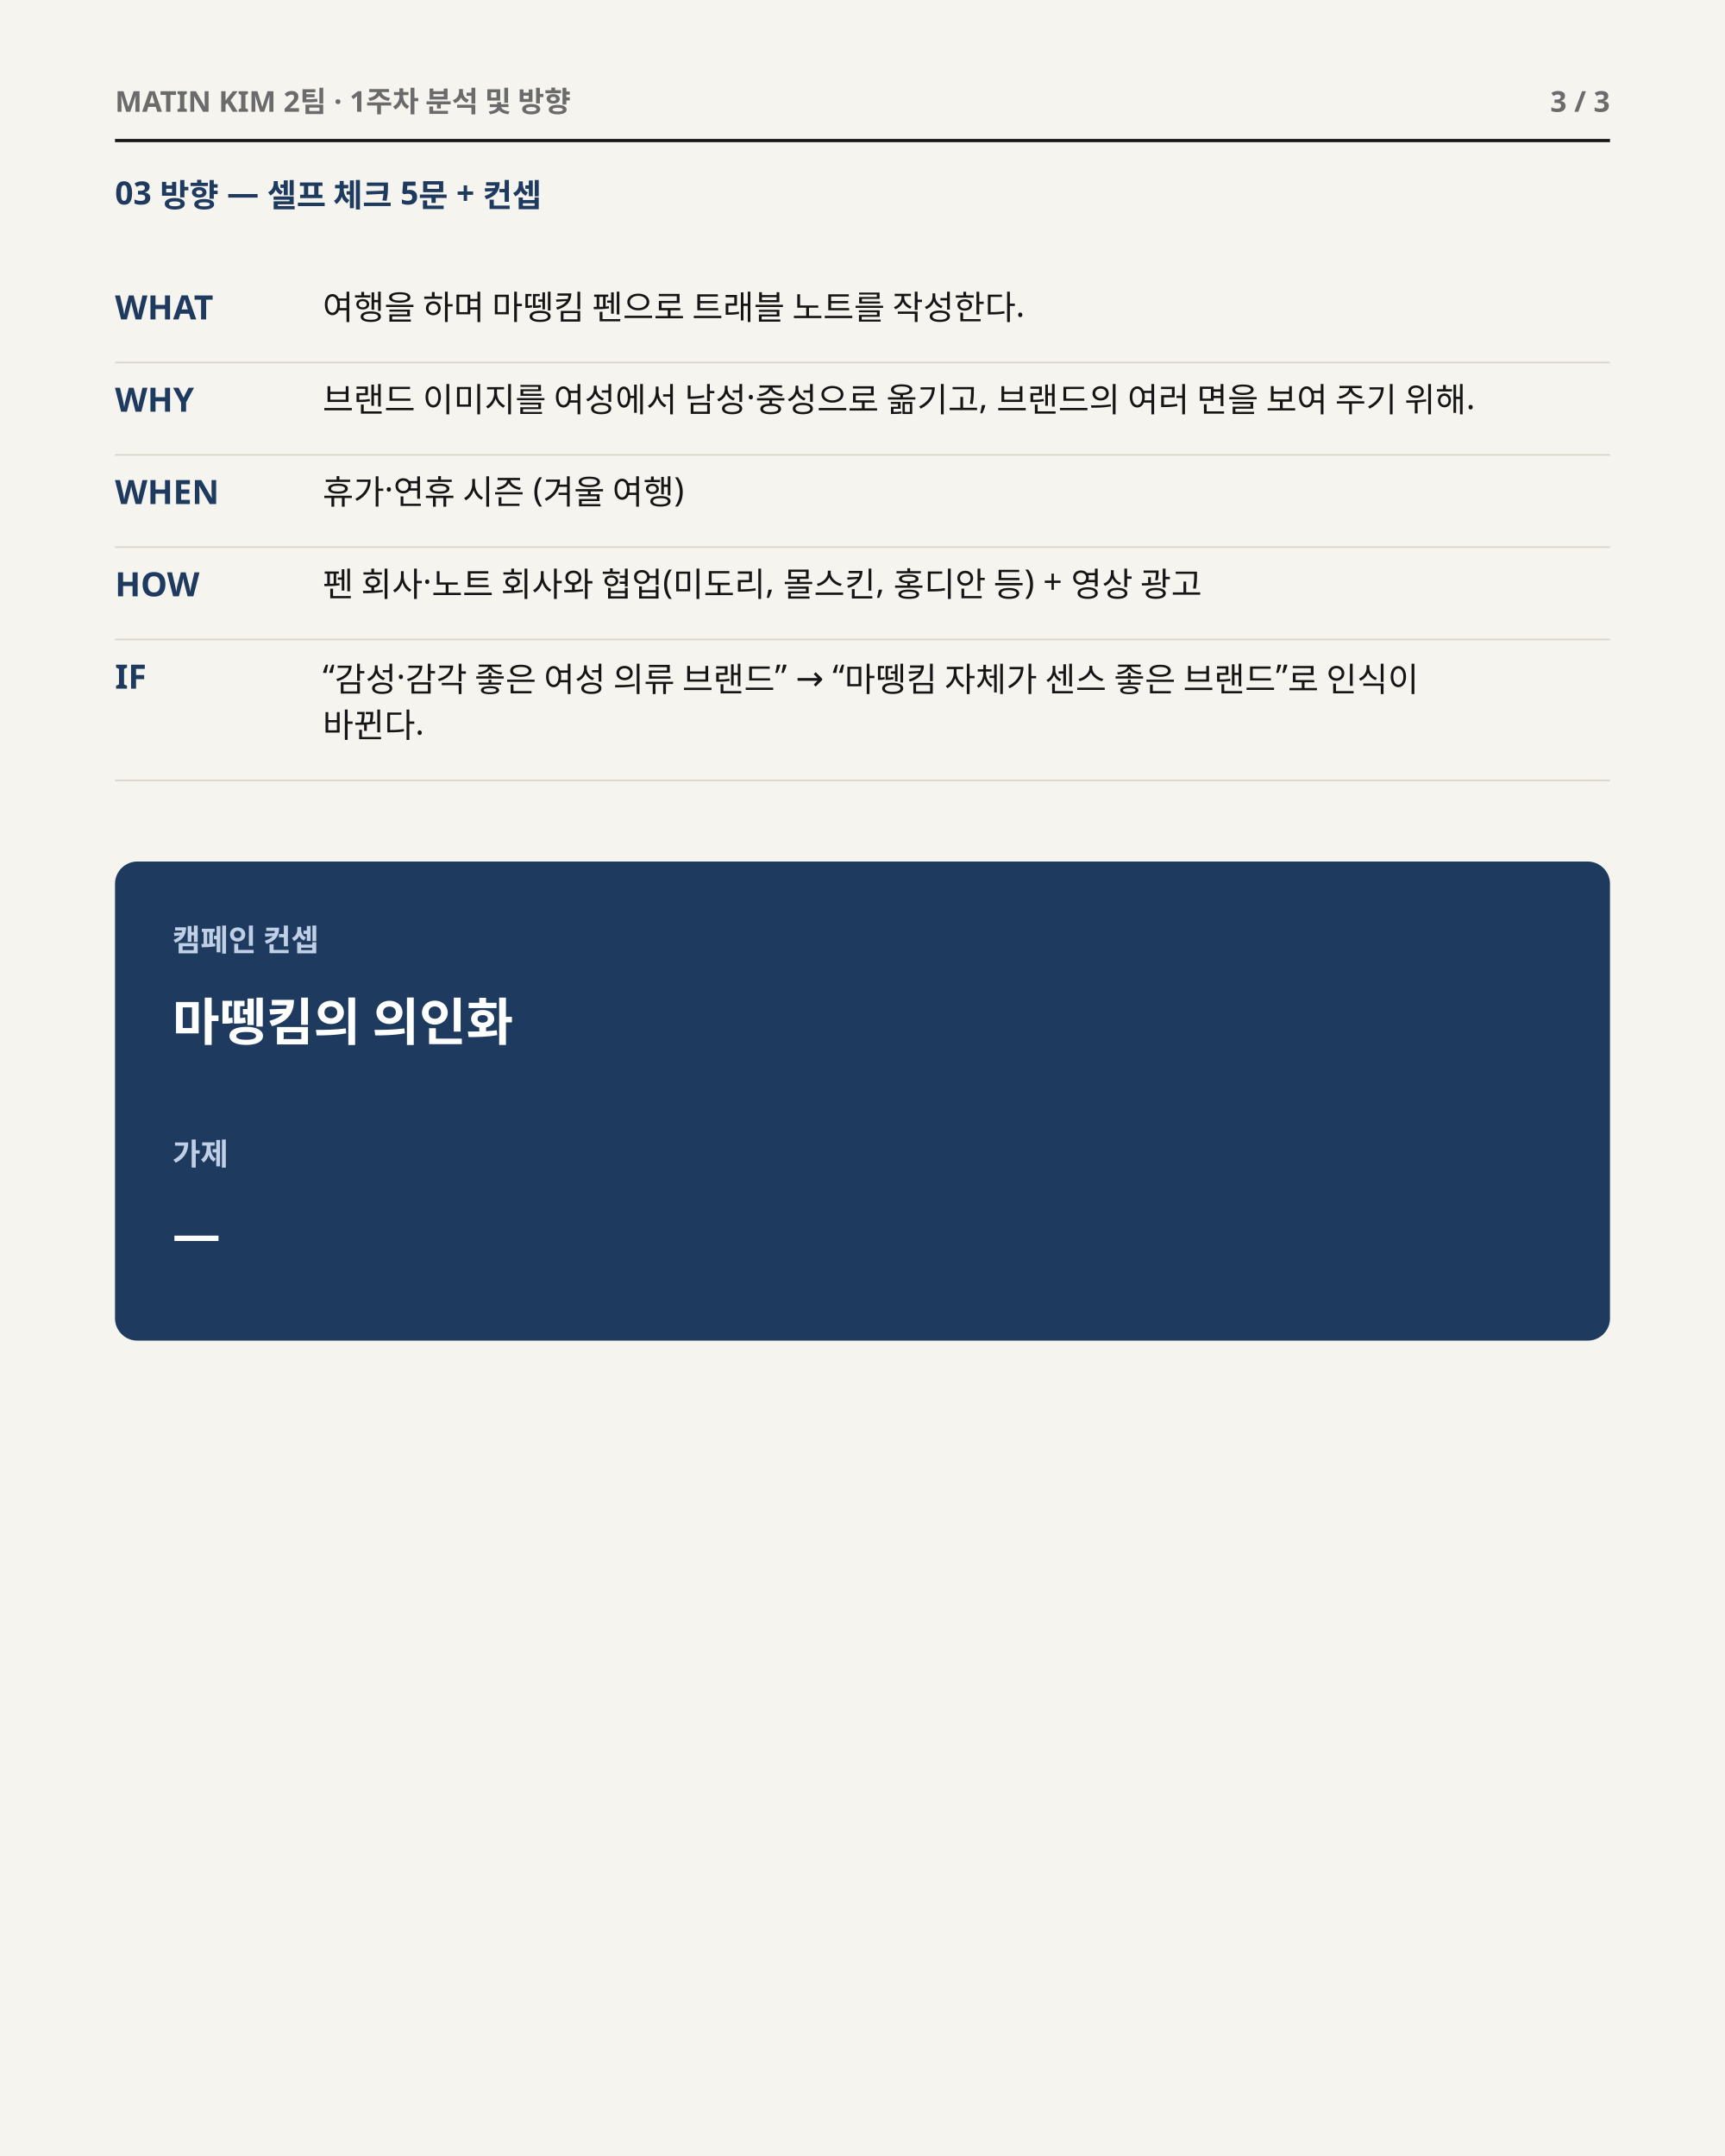
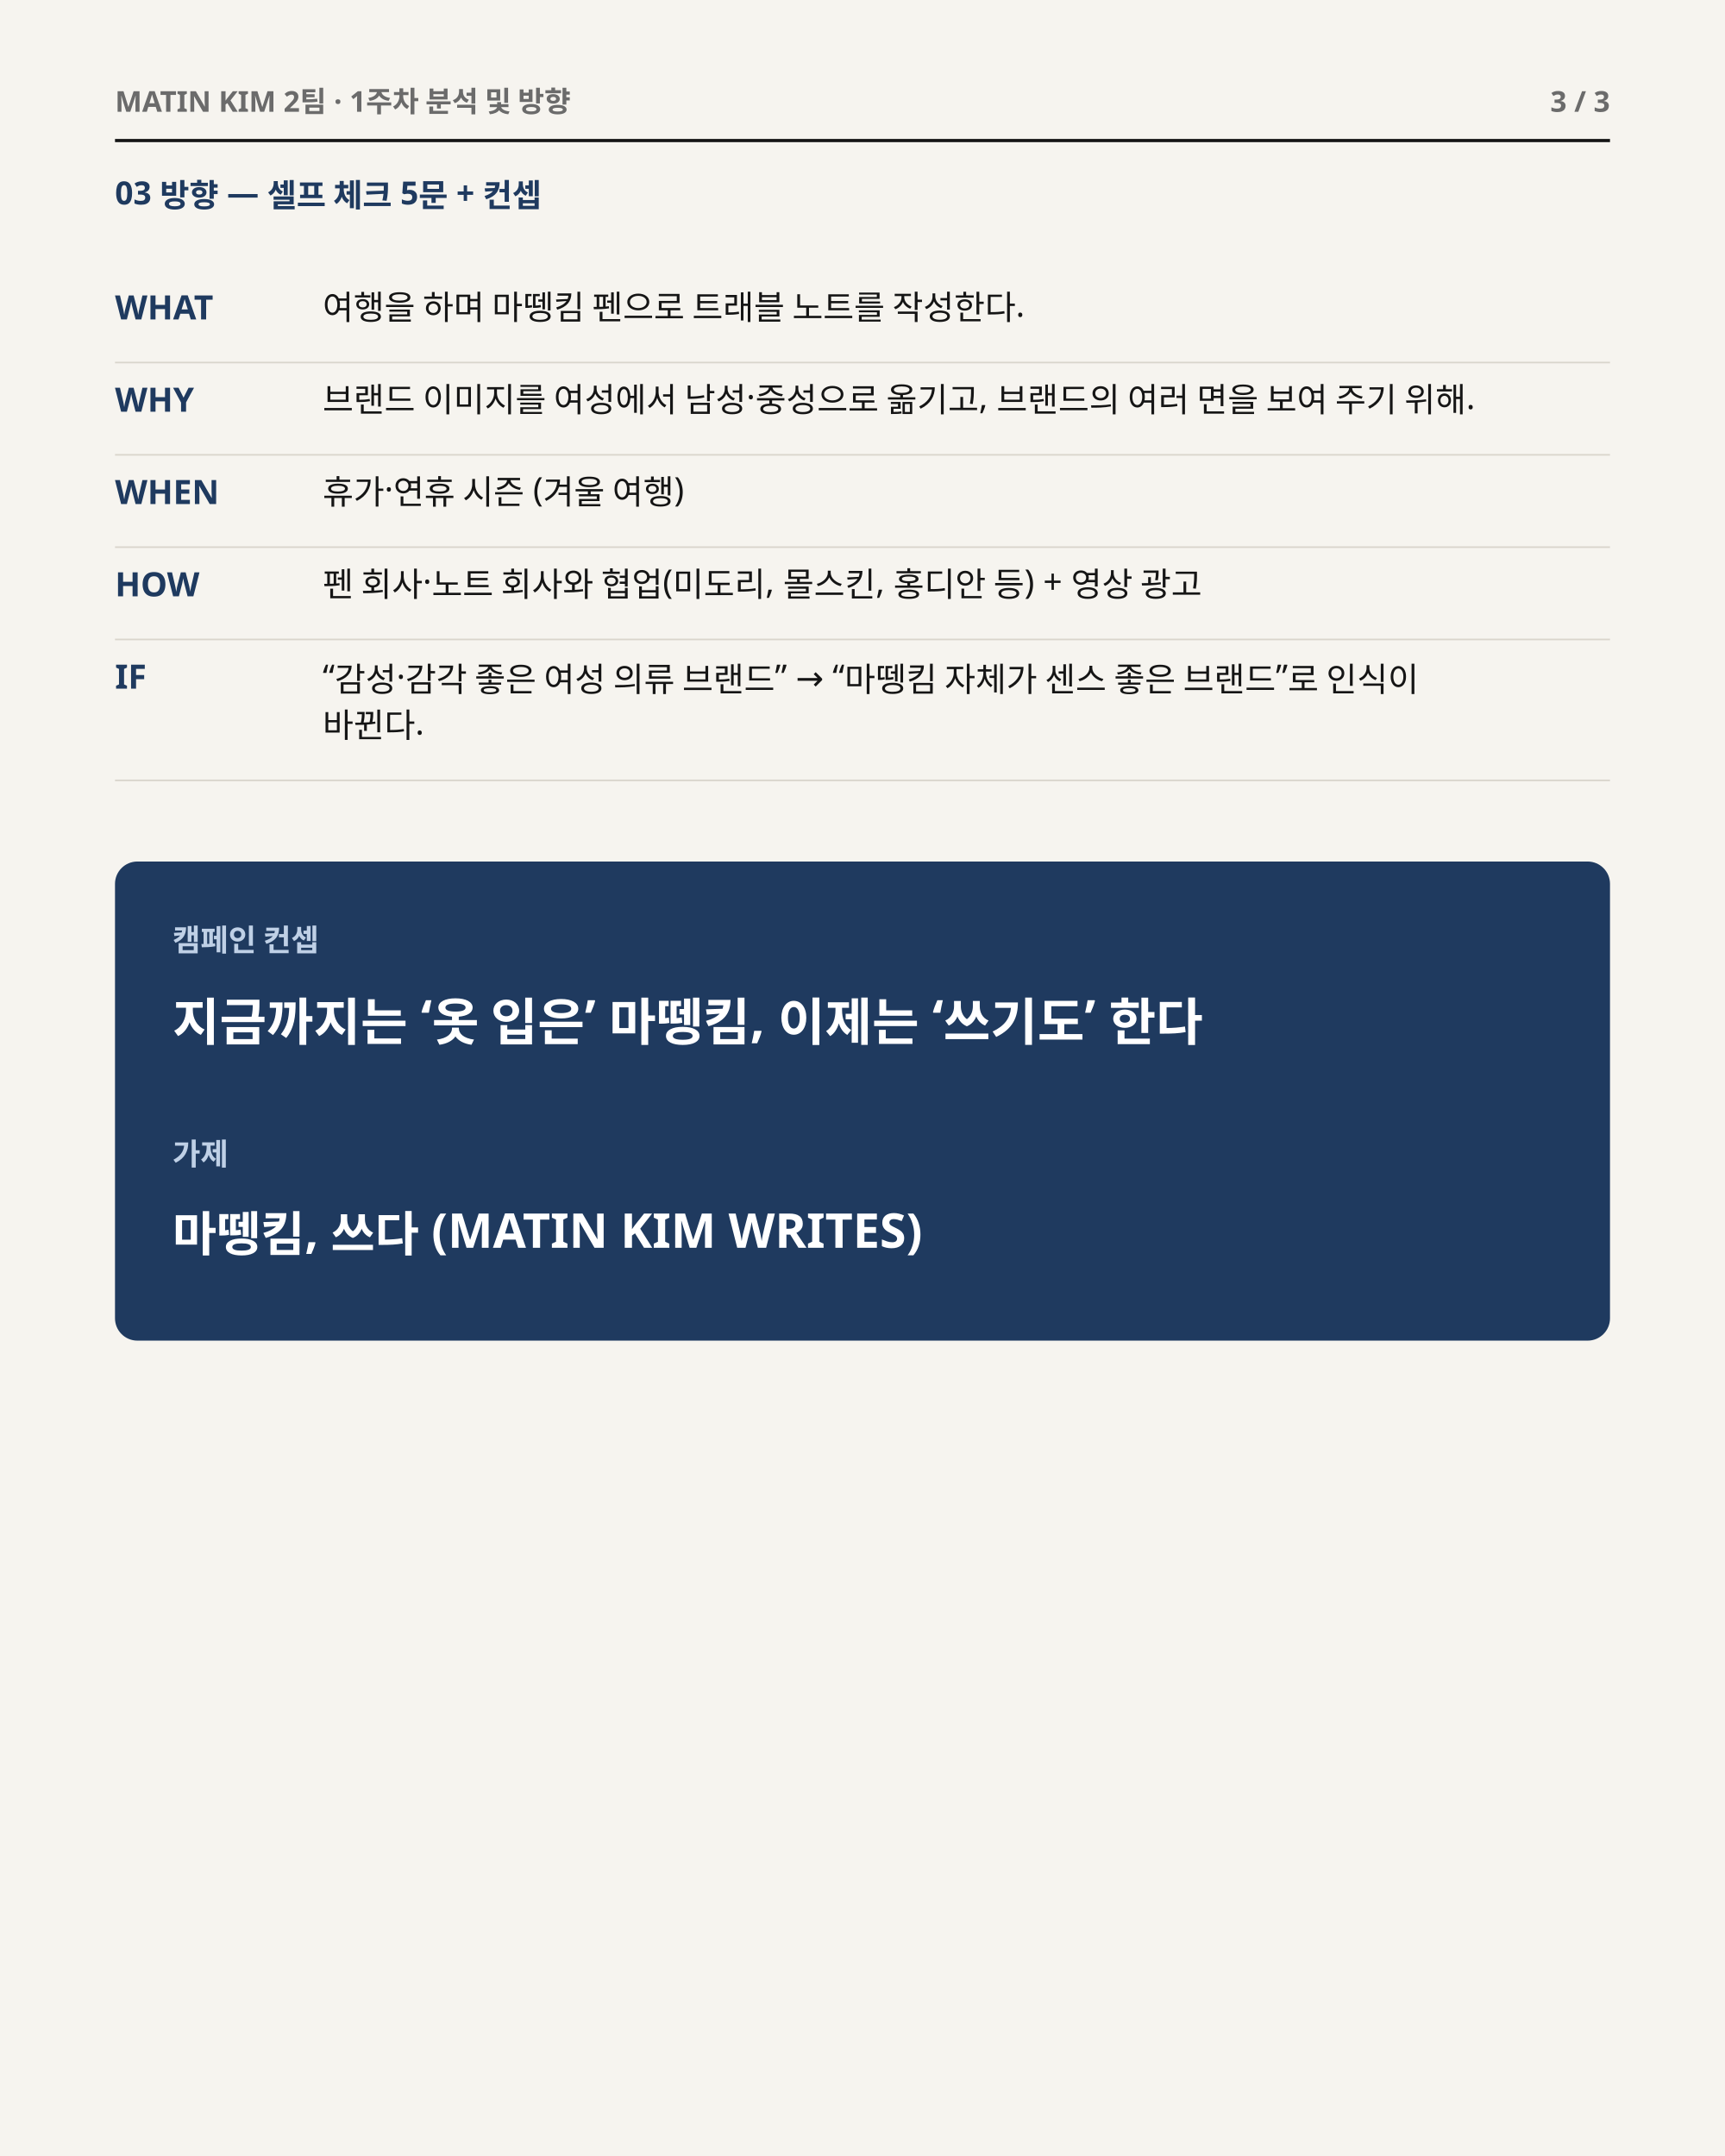
<svg xmlns="http://www.w3.org/2000/svg" width="1080" height="1350" viewBox="0 0 1080 1350">
  <rect width="1080" height="1350" fill="#F6F4EF" />
  <text x="72" y="70" font-family="Pretendard, 'Noto Sans KR', sans-serif" font-size="18" font-weight="600" fill="#6B6B6B" text-anchor="start">MATIN KIM 2팀 · 1주차 분석 및 방향</text>
  <text x="1008" y="70" font-family="Pretendard, 'Noto Sans KR', sans-serif" font-size="18" font-weight="600" fill="#6B6B6B" text-anchor="end">3 / 3</text>
  <line x1="72" y1="88" x2="1008" y2="88" stroke="#151515" stroke-width="2" />
  <text x="72" y="128" font-family="Pretendard, 'Noto Sans KR', sans-serif" font-size="20" font-weight="700" fill="#1F3A5F" text-anchor="start">03  방향 — 셀프 체크 5문 + 컨셉</text>
  <text x="72" y="200" font-family="Pretendard, 'Noto Sans KR', sans-serif" font-size="21" font-weight="700" fill="#1F3A5F" text-anchor="start">WHAT</text>
  <text x="202" y="200" font-family="Pretendard, 'Noto Sans KR', sans-serif" font-size="21" font-weight="400" fill="#151515" text-anchor="start">여행을 하며 마뗑킴 펜으로 트래블 노트를 작성한다.</text>
  <line x1="72" y1="227.0" x2="1008" y2="227.0" stroke="#D9D5CC" stroke-width="1" />
  <text x="72" y="257.8" font-family="Pretendard, 'Noto Sans KR', sans-serif" font-size="21" font-weight="700" fill="#1F3A5F" text-anchor="start">WHY</text>
  <text x="202" y="257.8" font-family="Pretendard, 'Noto Sans KR', sans-serif" font-size="21" font-weight="400" fill="#151515" text-anchor="start">브랜드 이미지를 여성에서 남성·중성으로 옮기고, 브랜드의 여러 면을 보여 주기 위해.</text>
  <line x1="72" y1="284.8" x2="1008" y2="284.8" stroke="#D9D5CC" stroke-width="1" />
  <text x="72" y="315.6" font-family="Pretendard, 'Noto Sans KR', sans-serif" font-size="21" font-weight="700" fill="#1F3A5F" text-anchor="start">WHEN</text>
  <text x="202" y="315.6" font-family="Pretendard, 'Noto Sans KR', sans-serif" font-size="21" font-weight="400" fill="#151515" text-anchor="start">휴가·연휴 시즌 (겨울 여행)</text>
  <line x1="72" y1="342.6" x2="1008" y2="342.6" stroke="#D9D5CC" stroke-width="1" />
  <text x="72" y="373.4" font-family="Pretendard, 'Noto Sans KR', sans-serif" font-size="21" font-weight="700" fill="#1F3A5F" text-anchor="start">HOW</text>
  <text x="202" y="373.4" font-family="Pretendard, 'Noto Sans KR', sans-serif" font-size="21" font-weight="400" fill="#151515" text-anchor="start">펜 회사·노트 회사와 협업(미도리, 몰스킨, 홍디안 등) + 영상 광고</text>
  <line x1="72" y1="400.4" x2="1008" y2="400.4" stroke="#D9D5CC" stroke-width="1" />
  <text x="72" y="431.2" font-family="Pretendard, 'Noto Sans KR', sans-serif" font-size="21" font-weight="700" fill="#1F3A5F" text-anchor="start">IF</text>
  <text x="202" y="431.2" font-family="Pretendard, 'Noto Sans KR', sans-serif" font-size="21" font-weight="400" fill="#151515" text-anchor="start">“감성·감각 좋은 여성 의류 브랜드” → “마뗑킴 자체가 센스 좋은 브랜드”로 인식이</text>
  <text x="202" y="461.65" font-family="Pretendard, 'Noto Sans KR', sans-serif" font-size="21" font-weight="400" fill="#151515" text-anchor="start">바뀐다.</text>
  <line x1="72" y1="488.65" x2="1008" y2="488.65" stroke="#D9D5CC" stroke-width="1" />
  <rect x="72" y="539.45" width="936" height="300" rx="14" fill="#1F3A5F" />
  <text x="108" y="595.45" font-family="Pretendard, 'Noto Sans KR', sans-serif" font-size="19" font-weight="700" fill="#BFD0E6" text-anchor="start">캠페인 컨셉</text>
-   <text x="108" y="651.45" font-family="Pretendard, 'Noto Sans KR', sans-serif" font-size="32" font-weight="800" fill="#FFFFFF" text-anchor="start">마뗑킴의 의인화</text>
+   <text x="108" y="651.45" font-family="Pretendard, 'Noto Sans KR', sans-serif" font-size="32" font-weight="800" fill="#FFFFFF" text-anchor="start">지금까지는 ‘옷 입은’ 마뗑킴, 이제는 ‘쓰기도’ 한다</text>
  <text x="108" y="729.45" font-family="Pretendard, 'Noto Sans KR', sans-serif" font-size="19" font-weight="700" fill="#BFD0E6" text-anchor="start">가제</text>
-   <text x="108" y="783.45" font-family="Pretendard, 'Noto Sans KR', sans-serif" font-size="30" font-weight="800" fill="#FFFFFF" text-anchor="start">—</text>
+   <text x="108" y="783.45" font-family="Pretendard, 'Noto Sans KR', sans-serif" font-size="30" font-weight="800" fill="#FFFFFF" text-anchor="start">마뗑킴, 쓰다  (MATIN KIM WRITES)</text>
</svg>
